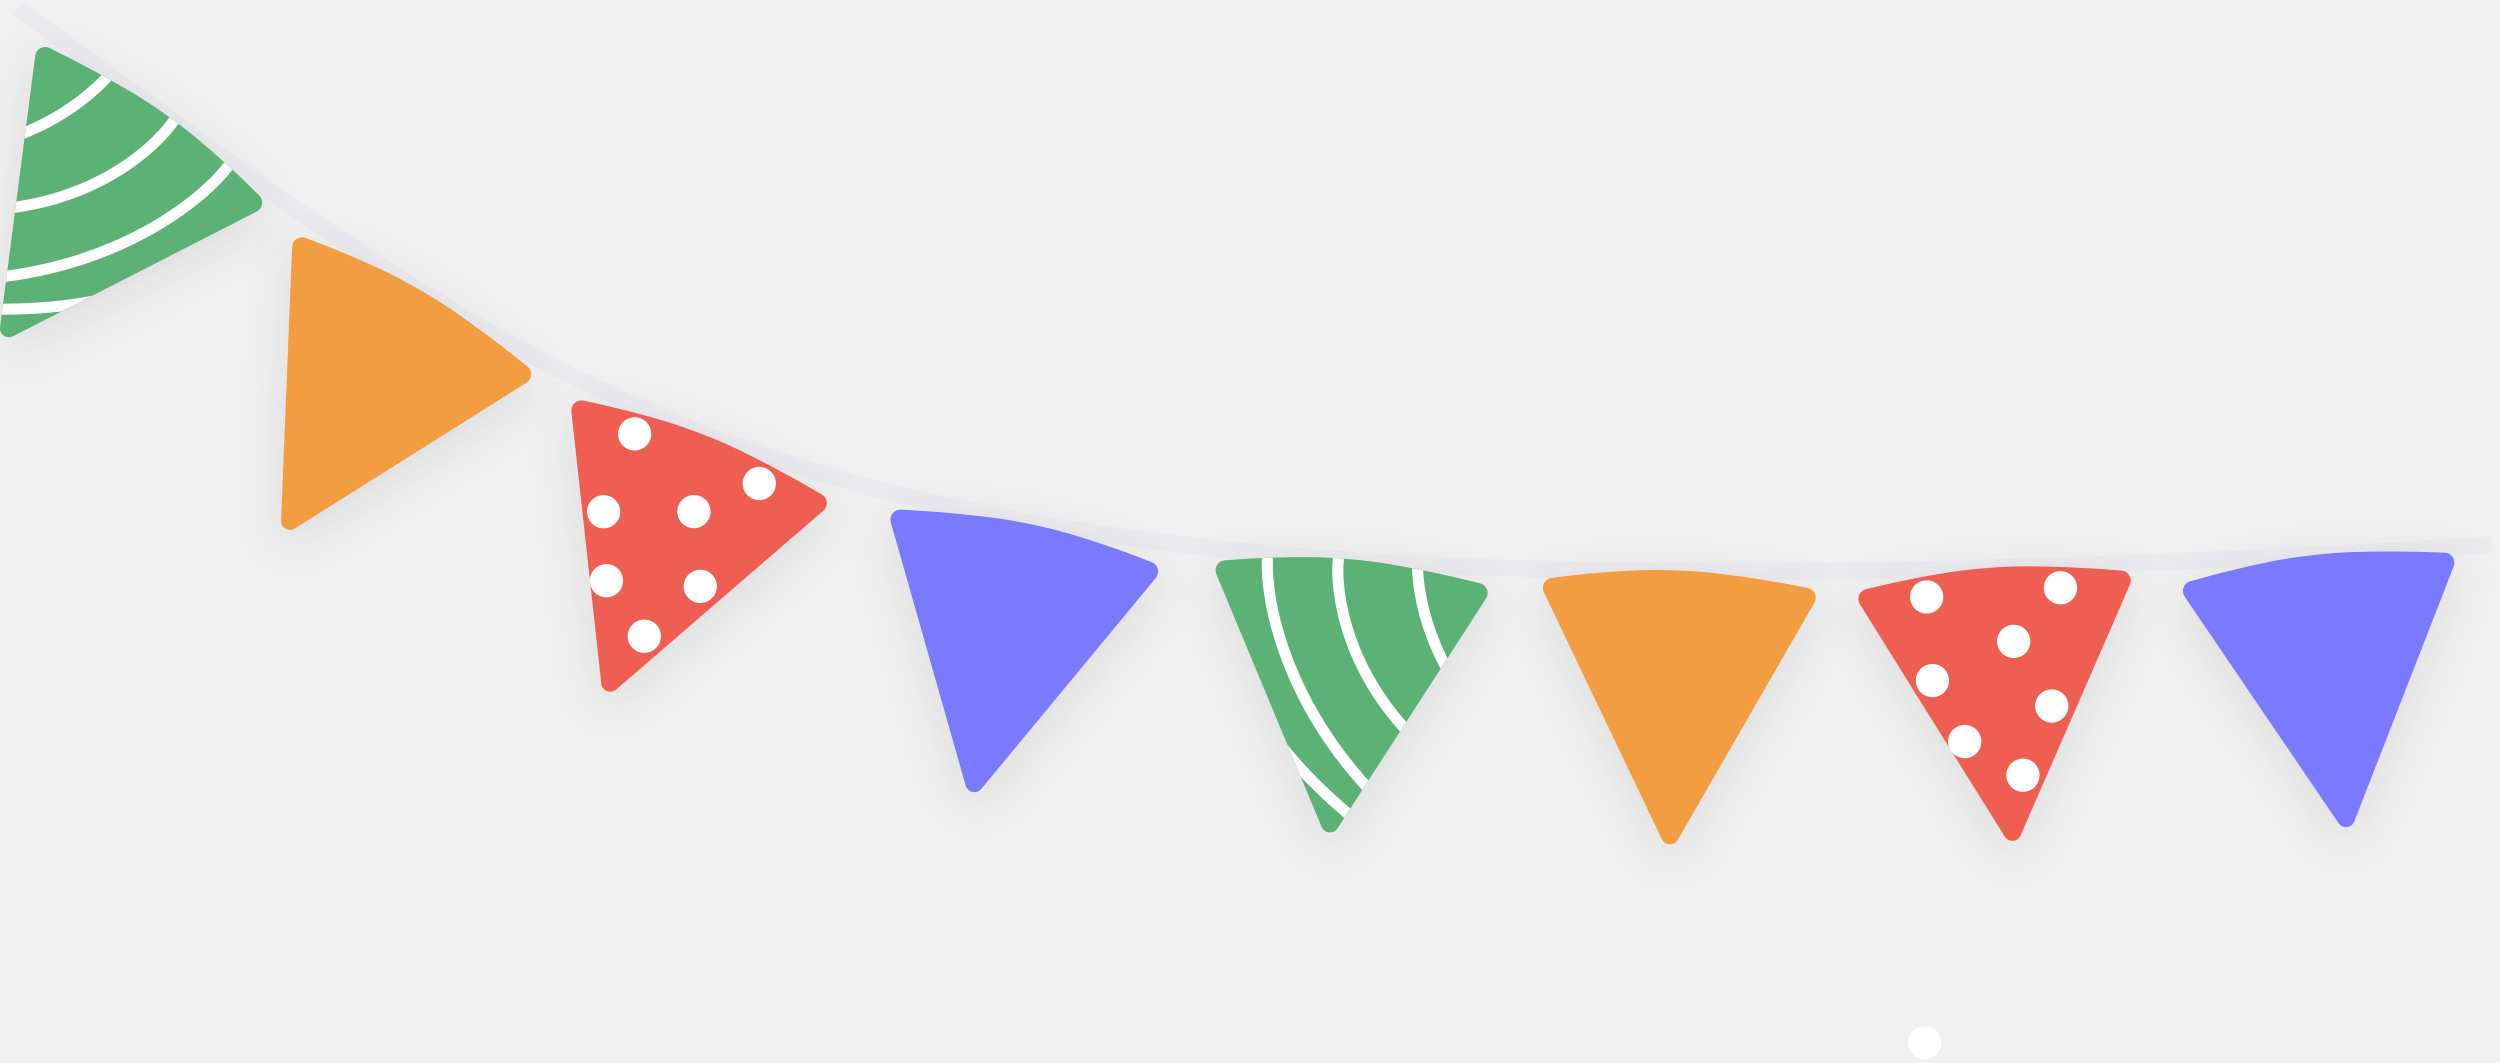
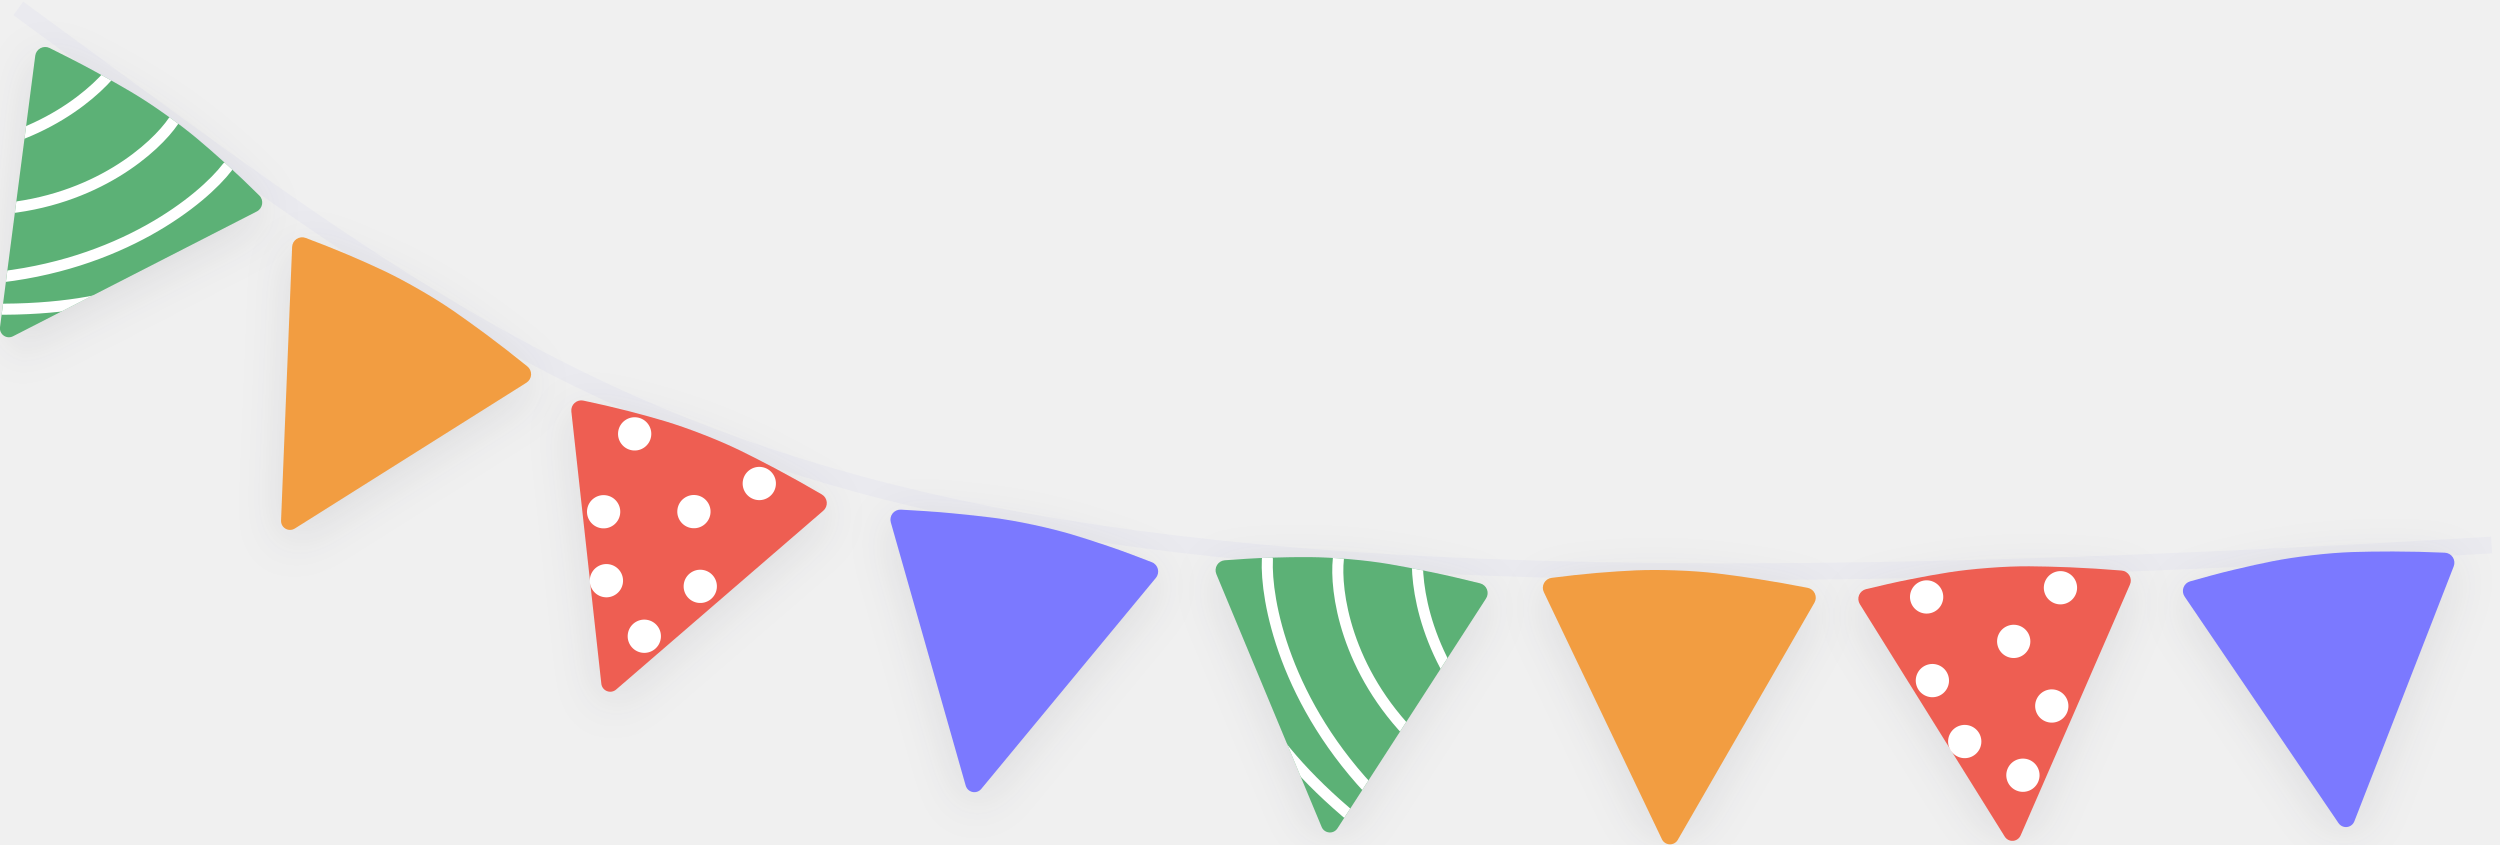
- <svg xmlns="http://www.w3.org/2000/svg" width="160" fill="none" viewBox="25.41 41 149.09 63.37">
-   <path stroke="#EAEAEF" d="M26.499 41.5c37 26.999 47.5 38 147.5 32" />
+ <svg xmlns="http://www.w3.org/2000/svg" width="160" fill="none" viewBox="29.41 44 149.09 50.35">
+   <path stroke="#EAEAEF" d="M30.5 44.5c37 27 47.5 38 147.499 32" />
  <g filter="url(#a)">
-     <path fill="#F29D41" d="m125.467 91.085 8.148-14.142a.598.598 0 0 0-.403-.886 75.267 75.267 0 0 0-3.045-.537c-1.875-.274-2.937-.44-4.837-.505-1.838-.063-2.873.01-4.698.154-.835.065-1.946.198-2.692.292a.597.597 0 0 0-.462.851l7.042 14.737c.186.389.731.41.947.036Z" />
+     <path fill="#F29D41" d="m129.467 94.085 8.148-14.142a.598.598 0 0 0-.403-.887 75.099 75.099 0 0 0-3.045-.536c-1.875-.274-2.936-.44-4.837-.505-1.838-.064-2.873.01-4.698.153a64.05 64.05 0 0 0-2.692.293.597.597 0 0 0-.462.851l7.042 14.737c.186.388.732.41.947.036Z" />
  </g>
  <g filter="url(#b)">
-     <path fill="#F29D41" d="m42.99 72.52 13.813-8.696a.597.597 0 0 0 .058-.972 75.2 75.2 0 0 0-2.441-1.897c-1.53-1.118-2.391-1.76-4.041-2.707-1.595-.914-2.545-1.333-4.225-2.06a64.09 64.09 0 0 0-2.517-.998.597.597 0 0 0-.806.537l-.66 16.318a.535.535 0 0 0 .82.475Z" />
+     <path fill="#F29D41" d="m46.99 75.52 13.813-8.697a.597.597 0 0 0 .058-.971 75.191 75.191 0 0 0-2.442-1.897c-1.53-1.119-2.39-1.761-4.04-2.707-1.595-.915-2.545-1.334-4.226-2.06a64.09 64.09 0 0 0-2.516-.999.597.597 0 0 0-.806.537l-.66 16.319a.535.535 0 0 0 .82.474Z" />
  </g>
  <g filter="url(#c)">
-     <path fill="#5CB176" d="m25.41 60.51 2.102-16.186a.597.597 0 0 1 .858-.46 75.16 75.16 0 0 1 2.746 1.42c1.657.92 2.6 1.433 4.152 2.534 1.499 1.064 2.277 1.75 3.641 2.972a64.27 64.27 0 0 1 1.963 1.865.597.597 0 0 1-.15.957l-14.537 7.443a.535.535 0 0 1-.775-.545Z" />
+     <path fill="#5CB176" d="m29.41 63.51 2.102-16.186a.597.597 0 0 1 .858-.46c.748.371 1.905.954 2.745 1.42 1.657.92 2.602 1.433 4.152 2.534 1.5 1.064 2.278 1.75 3.642 2.972a64.026 64.026 0 0 1 1.962 1.865c.291.286.214.771-.149.957l-14.538 7.443a.535.535 0 0 1-.774-.545Z" />
  </g>
-   <mask id="d" width="17" height="19" x="25" y="43" maskUnits="userSpaceOnUse" style="mask-type:alpha">
-     <path fill="#5CB176" d="m25.411 60.51 2.102-16.185a.597.597 0 0 1 .858-.46c.748.37 1.905.953 2.746 1.42 1.657.92 2.601 1.432 4.152 2.533 1.5 1.064 2.278 1.751 3.641 2.972a64.148 64.148 0 0 1 1.963 1.866.597.597 0 0 1-.15.956l-14.537 7.444a.535.535 0 0 1-.775-.545Z" />
+   <mask id="d" width="17" height="19" x="29" y="46" maskUnits="userSpaceOnUse" style="mask-type:alpha">
+     <path fill="#5CB176" d="m29.412 63.51 2.101-16.186a.597.597 0 0 1 .858-.46c.749.371 1.905.954 2.746 1.42 1.657.92 2.601 1.433 4.152 2.534 1.5 1.064 2.278 1.75 3.642 2.972a64.148 64.148 0 0 1 1.962 1.865c.29.286.214.771-.15.957l-14.537 7.443a.535.535 0 0 1-.774-.545Z" />
  </mask>
  <g stroke="#fff" stroke-linecap="round" stroke-width=".661" mask="url(#d)">
-     <path d="M35.754 48.218c-1.049 1.558-4.606 4.789-10.44 5.247M32.415 44.817c-1.05 1.558-4.606 4.788-10.44 5.247M38.97 50.97c-1.457 1.907-6.341 5.901-14.216 6.618M38.15 55.5c-1.645 1.747-5.29 4.032-13.198 3.938" />
+     <path d="M39.755 51.218c-1.05 1.558-4.606 4.788-10.44 5.247M36.415 47.816c-1.05 1.558-4.606 4.789-10.44 5.247M42.97 53.97c-1.457 1.908-6.341 5.902-14.216 6.619M42.15 58.499c-1.645 1.748-5.29 4.033-13.197 3.939" />
  </g>
  <g filter="url(#e)">
-     <path fill="#7B79FF" d="m165.813 89.982 5.927-15.207a.598.598 0 0 0-.531-.816 75.356 75.356 0 0 0-3.091-.072c-1.895.011-2.969.008-4.859.229-1.826.213-2.838.442-4.621.858-.815.191-1.893.489-2.617.694a.596.596 0 0 0-.328.912l9.178 13.509a.536.536 0 0 0 .942-.107Z" />
+     <path fill="#7B79FF" d="m169.813 92.983 5.927-15.208a.598.598 0 0 0-.531-.815 75.213 75.213 0 0 0-3.091-.072c-1.895.01-2.969.007-4.859.228-1.826.214-2.838.442-4.621.859-.815.19-1.893.488-2.617.694a.596.596 0 0 0-.328.91l9.178 13.51a.536.536 0 0 0 .942-.106Z" />
  </g>
  <g filter="url(#f)">
-     <path fill="#7B79FF" d="m83.001 87.853-4.466-15.699a.597.597 0 0 1 .606-.762c.834.045 2.127.124 3.084.22 1.886.19 2.955.288 4.815.686 1.798.385 2.784.708 4.52 1.291.794.267 1.839.665 2.54.938.38.148.5.624.24.938L83.929 88.048a.535.535 0 0 1-.927-.195Z" />
+     <path fill="#7B79FF" d="m87.001 90.853-4.466-15.699a.597.597 0 0 1 .606-.761c.835.045 2.127.123 3.084.22 1.886.19 2.956.287 4.816.685 1.797.385 2.784.709 4.519 1.291.794.267 1.839.665 2.54.938.38.148.501.624.24.938L87.929 91.048a.535.535 0 0 1-.927-.195Z" />
  </g>
-   <circle cx="140.185" cy="103.188" r=".992" fill="#fff" transform="rotate(-12.71 140.185 103.188)" />
  <g filter="url(#g)">
-     <path fill="#EE5E52" d="m62.153 82.122 12.356-10.665a.597.597 0 0 0-.088-.97 75.266 75.266 0 0 0-2.698-1.51c-1.68-.877-2.627-1.383-4.4-2.071-1.714-.666-2.716-.938-4.486-1.404a64.086 64.086 0 0 0-2.638-.612.597.597 0 0 0-.716.651l1.788 16.234a.535.535 0 0 0 .882.347Z" />
+     <path fill="#EE5E52" d="m66.153 85.122 12.355-10.665a.597.597 0 0 0-.087-.97 75.353 75.353 0 0 0-2.698-1.51c-1.68-.877-2.627-1.383-4.4-2.072-1.714-.666-2.716-.938-4.486-1.404a64.083 64.083 0 0 0-2.638-.611.597.597 0 0 0-.716.651l1.788 16.234a.535.535 0 0 0 .882.347Z" />
  </g>
-   <circle cx="66.793" cy="71.511" r=".992" fill="#fff" transform="rotate(8.553 66.793 71.51)" />
-   <circle cx="61.575" cy="75.631" r=".992" fill="#fff" transform="rotate(8.553 61.575 75.63)" />
-   <circle cx="61.409" cy="71.519" r=".992" fill="#fff" transform="rotate(8.553 61.409 71.519)" />
-   <circle cx="63.834" cy="78.943" r=".992" fill="#fff" transform="rotate(8.553 63.834 78.943)" />
-   <circle cx="63.259" cy="66.875" r=".992" fill="#fff" transform="rotate(8.553 63.259 66.875)" />
-   <circle cx="70.691" cy="69.834" r=".992" fill="#fff" transform="rotate(8.553 70.69 69.834)" />
-   <circle cx="67.171" cy="75.969" r=".992" fill="#fff" transform="rotate(8.553 67.171 75.969)" />
+   <circle cx="70.793" cy="74.511" r=".992" fill="#fff" transform="rotate(8.553 70.793 74.51)" />
+   <circle cx="65.574" cy="78.63" r=".992" fill="#fff" transform="rotate(8.553 65.574 78.63)" />
+   <circle cx="65.408" cy="74.519" r=".992" fill="#fff" transform="rotate(8.553 65.408 74.519)" />
+   <circle cx="67.834" cy="81.943" r=".992" fill="#fff" transform="rotate(8.553 67.834 81.943)" />
+   <circle cx="67.259" cy="69.875" r=".992" fill="#fff" transform="rotate(8.553 67.259 69.875)" />
+   <circle cx="74.691" cy="72.834" r=".992" fill="#fff" transform="rotate(8.553 74.69 72.834)" />
+   <circle cx="71.171" cy="78.968" r=".992" fill="#fff" transform="rotate(8.553 71.171 78.968)" />
  <g filter="url(#h)">
-     <path fill="#EE5E52" d="m145.911 90.824 6.521-14.962a.597.597 0 0 0-.499-.836 75.025 75.025 0 0 0-3.085-.194c-1.894-.064-2.968-.11-4.864.037-1.833.142-2.854.33-4.651.676-.823.158-1.912.414-2.643.59a.597.597 0 0 0-.364.898l8.64 13.86a.535.535 0 0 0 .945-.07Z" />
+     <path fill="#EE5E52" d="m149.911 93.824 6.521-14.963a.598.598 0 0 0-.499-.836 75.255 75.255 0 0 0-3.086-.193c-1.894-.064-2.967-.11-4.863.037-1.833.141-2.854.33-4.651.676-.823.158-1.912.414-2.643.59a.596.596 0 0 0-.364.898l8.64 13.86a.535.535 0 0 0 .945-.07Z" />
  </g>
-   <circle cx="145.5" cy="79.25" r=".992" fill="#fff" transform="rotate(-17.098 145.5 79.25)" />
-   <circle cx="142.579" cy="85.223" r=".992" fill="#fff" transform="rotate(-17.098 142.579 85.223)" />
-   <circle cx="140.65" cy="81.588" r=".992" fill="#fff" transform="rotate(-17.098 140.65 81.588)" />
-   <circle cx="146.049" cy="87.231" r=".992" fill="#fff" transform="rotate(-17.098 146.049 87.231)" />
-   <circle cx="140.307" cy="76.6" r=".992" fill="#fff" transform="rotate(-17.098 140.307 76.6)" />
-   <circle cx="148.288" cy="76.051" r=".992" fill="#fff" transform="rotate(-17.098 148.288 76.05)" />
-   <circle cx="147.77" cy="83.103" r=".992" fill="#fff" transform="rotate(-17.098 147.77 83.103)" />
+   <circle cx="149.5" cy="82.25" r=".992" fill="#fff" transform="rotate(-17.098 149.5 82.25)" />
+   <circle cx="146.579" cy="88.222" r=".992" fill="#fff" transform="rotate(-17.098 146.579 88.222)" />
+   <circle cx="144.65" cy="84.588" r=".992" fill="#fff" transform="rotate(-17.098 144.65 84.588)" />
+   <circle cx="150.049" cy="90.231" r=".992" fill="#fff" transform="rotate(-17.098 150.049 90.231)" />
+   <circle cx="144.306" cy="79.6" r=".992" fill="#fff" transform="rotate(-17.098 144.306 79.6)" />
+   <circle cx="152.287" cy="79.051" r=".992" fill="#fff" transform="rotate(-17.098 152.287 79.05)" />
+   <circle cx="151.77" cy="86.103" r=".992" fill="#fff" transform="rotate(-17.098 151.77 86.103)" />
  <g filter="url(#i)">
-     <path fill="#5CB176" d="m105.171 90.4 8.86-13.707a.598.598 0 0 0-.357-.906c-.811-.2-2.07-.504-3.013-.691-1.859-.37-2.911-.59-4.806-.752-1.831-.157-2.869-.136-4.699-.086-.837.023-1.953.098-2.703.154a.597.597 0 0 0-.505.827l6.279 15.076c.166.398.71.447.944.085Z" />
+     <path fill="#5CB176" d="m109.171 93.4 8.86-13.707a.598.598 0 0 0-.357-.906c-.811-.2-2.07-.503-3.013-.69-1.859-.37-2.911-.59-4.806-.753-1.831-.157-2.869-.136-4.699-.086-.837.023-1.953.098-2.703.154a.597.597 0 0 0-.505.827l6.279 15.077c.166.398.71.447.944.084Z" />
  </g>
-   <mask id="j" width="18" height="17" x="97" y="74" maskUnits="userSpaceOnUse" style="mask-type:alpha">
-     <path fill="#5CB176" d="m105.17 90.4 8.86-13.707a.598.598 0 0 0-.357-.906c-.811-.2-2.07-.503-3.013-.69-1.859-.37-2.91-.59-4.806-.752-1.831-.158-2.869-.137-4.699-.087-.837.023-1.953.098-2.703.154a.597.597 0 0 0-.505.827l6.279 15.077c.166.398.71.447.944.085Z" />
+   <mask id="j" width="18" height="17" x="101" y="77" maskUnits="userSpaceOnUse" style="mask-type:alpha">
+     <path fill="#5CB176" d="m109.17 93.4 8.86-13.707a.598.598 0 0 0-.357-.905c-.811-.201-2.07-.504-3.013-.692-1.859-.37-2.911-.589-4.806-.751-1.831-.158-2.869-.137-4.699-.087-.837.023-1.953.099-2.703.154a.597.597 0 0 0-.505.827l6.279 15.077c.166.398.71.447.944.085Z" />
  </mask>
  <g stroke="#fff" stroke-linecap="round" stroke-width=".661" mask="url(#j)">
-     <path d="M105.225 74.336c-.207 1.867.418 6.63 4.573 10.752M109.972 73.9c-.207 1.867.418 6.631 4.573 10.753M100.992 74.357c-.121 2.397 1.023 8.602 6.568 14.24M98.69 78.343c.125 2.397 1.43 6.497 7.522 11.537" />
+     <path d="M109.225 77.335c-.207 1.867.418 6.632 4.573 10.753M113.972 76.9c-.207 1.867.418 6.631 4.573 10.753M104.992 77.357c-.121 2.397 1.023 8.602 6.568 14.24M102.69 81.343c.125 2.397 1.429 6.497 7.522 11.537" />
  </g>
  <defs>
-     <filter id="a" width="21.564" height="21.649" x="114.775" y="73.009" color-interpolation-filters="sRGB" filterUnits="userSpaceOnUse">
+     <filter id="a" width="21.565" height="21.649" x="118.775" y="76.009" color-interpolation-filters="sRGB" filterUnits="userSpaceOnUse">
      <feFlood flood-opacity="0" result="BackgroundImageFix" />
      <feColorMatrix in="SourceAlpha" result="hardAlpha" values="0 0 0 0 0 0 0 0 0 0 0 0 0 0 0 0 0 0 127 0" />
      <feOffset dy=".661" />
      <feGaussianBlur stdDeviation="1.322" />
      <feColorMatrix values="0 0 0 0 0.129 0 0 0 0 0.129 0 0 0 0 0.204 0 0 0 0.1 0" />
-       <feBlend in2="BackgroundImageFix" result="effect1_dropShadow_121_4200" />
-       <feBlend in="SourceGraphic" in2="effect1_dropShadow_121_4200" result="shape" />
+       <feBlend in2="BackgroundImageFix" result="effect1_dropShadow_12_39" />
+       <feBlend in="SourceGraphic" in2="effect1_dropShadow_12_39" result="shape" />
    </filter>
-     <filter id="b" width="20.201" height="22.741" x="39.526" y="53.167" color-interpolation-filters="sRGB" filterUnits="userSpaceOnUse">
+     <filter id="b" width="20.201" height="22.741" x="43.526" y="56.167" color-interpolation-filters="sRGB" filterUnits="userSpaceOnUse">
      <feFlood flood-opacity="0" result="BackgroundImageFix" />
      <feColorMatrix in="SourceAlpha" result="hardAlpha" values="0 0 0 0 0 0 0 0 0 0 0 0 0 0 0 0 0 0 127 0" />
      <feOffset dy=".661" />
      <feGaussianBlur stdDeviation="1.322" />
      <feColorMatrix values="0 0 0 0 0.129 0 0 0 0 0.129 0 0 0 0 0.204 0 0 0 0.1 0" />
-       <feBlend in2="BackgroundImageFix" result="effect1_dropShadow_121_4200" />
-       <feBlend in="SourceGraphic" in2="effect1_dropShadow_121_4200" result="shape" />
+       <feBlend in2="BackgroundImageFix" result="effect1_dropShadow_12_39" />
+       <feBlend in="SourceGraphic" in2="effect1_dropShadow_12_39" result="shape" />
    </filter>
-     <filter id="c" width="20.932" height="22.602" x="22.761" y="41.819" color-interpolation-filters="sRGB" filterUnits="userSpaceOnUse">
+     <filter id="c" width="20.932" height="22.602" x="26.761" y="44.818" color-interpolation-filters="sRGB" filterUnits="userSpaceOnUse">
      <feFlood flood-opacity="0" result="BackgroundImageFix" />
      <feColorMatrix in="SourceAlpha" result="hardAlpha" values="0 0 0 0 0 0 0 0 0 0 0 0 0 0 0 0 0 0 127 0" />
      <feOffset dy=".661" />
      <feGaussianBlur stdDeviation="1.322" />
      <feColorMatrix values="0 0 0 0 0.129 0 0 0 0 0.129 0 0 0 0 0.204 0 0 0 0.1 0" />
-       <feBlend in2="BackgroundImageFix" result="effect1_dropShadow_121_4200" />
-       <feBlend in="SourceGraphic" in2="effect1_dropShadow_121_4200" result="shape" />
+       <feBlend in2="BackgroundImageFix" result="effect1_dropShadow_12_39" />
+       <feBlend in="SourceGraphic" in2="effect1_dropShadow_12_39" result="shape" />
    </filter>
-     <filter id="e" width="21.482" height="21.725" x="152.944" y="71.904" color-interpolation-filters="sRGB" filterUnits="userSpaceOnUse">
+     <filter id="e" width="21.482" height="21.724" x="156.944" y="74.904" color-interpolation-filters="sRGB" filterUnits="userSpaceOnUse">
      <feFlood flood-opacity="0" result="BackgroundImageFix" />
      <feColorMatrix in="SourceAlpha" result="hardAlpha" values="0 0 0 0 0 0 0 0 0 0 0 0 0 0 0 0 0 0 127 0" />
      <feOffset dy=".661" />
      <feGaussianBlur stdDeviation="1.322" />
      <feColorMatrix values="0 0 0 0 0.129 0 0 0 0 0.129 0 0 0 0 0.204 0 0 0 0.1 0" />
-       <feBlend in2="BackgroundImageFix" result="effect1_dropShadow_121_4200" />
-       <feBlend in="SourceGraphic" in2="effect1_dropShadow_121_4200" result="shape" />
+       <feBlend in2="BackgroundImageFix" result="effect1_dropShadow_12_39" />
+       <feBlend in="SourceGraphic" in2="effect1_dropShadow_12_39" result="shape" />
    </filter>
-     <filter id="f" width="21.255" height="22.139" x="75.868" y="69.409" color-interpolation-filters="sRGB" filterUnits="userSpaceOnUse">
+     <filter id="f" width="21.256" height="22.139" x="79.868" y="72.409" color-interpolation-filters="sRGB" filterUnits="userSpaceOnUse">
      <feFlood flood-opacity="0" result="BackgroundImageFix" />
      <feColorMatrix in="SourceAlpha" result="hardAlpha" values="0 0 0 0 0 0 0 0 0 0 0 0 0 0 0 0 0 0 127 0" />
      <feOffset dy=".661" />
      <feGaussianBlur stdDeviation="1.322" />
      <feColorMatrix values="0 0 0 0 0.129 0 0 0 0 0.129 0 0 0 0 0.204 0 0 0 0.1 0" />
-       <feBlend in2="BackgroundImageFix" result="effect1_dropShadow_121_4200" />
-       <feBlend in="SourceGraphic" in2="effect1_dropShadow_121_4200" result="shape" />
+       <feBlend in2="BackgroundImageFix" result="effect1_dropShadow_12_39" />
+       <feBlend in="SourceGraphic" in2="effect1_dropShadow_12_39" result="shape" />
    </filter>
-     <filter id="g" width="20.526" height="22.664" x="56.835" y="62.894" color-interpolation-filters="sRGB" filterUnits="userSpaceOnUse">
+     <filter id="g" width="20.526" height="22.664" x="60.835" y="65.893" color-interpolation-filters="sRGB" filterUnits="userSpaceOnUse">
      <feFlood flood-opacity="0" result="BackgroundImageFix" />
      <feColorMatrix in="SourceAlpha" result="hardAlpha" values="0 0 0 0 0 0 0 0 0 0 0 0 0 0 0 0 0 0 127 0" />
      <feOffset dy=".661" />
      <feGaussianBlur stdDeviation="1.322" />
      <feColorMatrix values="0 0 0 0 0.129 0 0 0 0 0.129 0 0 0 0 0.204 0 0 0 0.1 0" />
-       <feBlend in2="BackgroundImageFix" result="effect1_dropShadow_121_4200" />
-       <feBlend in="SourceGraphic" in2="effect1_dropShadow_121_4200" result="shape" />
+       <feBlend in2="BackgroundImageFix" result="effect1_dropShadow_12_39" />
+       <feBlend in="SourceGraphic" in2="effect1_dropShadow_12_39" result="shape" />
    </filter>
-     <filter id="h" width="21.536" height="21.662" x="133.591" y="72.788" color-interpolation-filters="sRGB" filterUnits="userSpaceOnUse">
+     <filter id="h" width="21.537" height="21.662" x="137.59" y="75.788" color-interpolation-filters="sRGB" filterUnits="userSpaceOnUse">
      <feFlood flood-opacity="0" result="BackgroundImageFix" />
      <feColorMatrix in="SourceAlpha" result="hardAlpha" values="0 0 0 0 0 0 0 0 0 0 0 0 0 0 0 0 0 0 127 0" />
      <feOffset dy=".661" />
      <feGaussianBlur stdDeviation="1.322" />
      <feColorMatrix values="0 0 0 0 0.129 0 0 0 0 0.129 0 0 0 0 0.204 0 0 0 0.1 0" />
-       <feBlend in2="BackgroundImageFix" result="effect1_dropShadow_121_4200" />
-       <feBlend in="SourceGraphic" in2="effect1_dropShadow_121_4200" result="shape" />
+       <feBlend in2="BackgroundImageFix" result="effect1_dropShadow_12_39" />
+       <feBlend in="SourceGraphic" in2="effect1_dropShadow_12_39" result="shape" />
    </filter>
-     <filter id="i" width="21.515" height="21.713" x="95.257" y="72.238" color-interpolation-filters="sRGB" filterUnits="userSpaceOnUse">
+     <filter id="i" width="21.515" height="21.712" x="99.257" y="75.238" color-interpolation-filters="sRGB" filterUnits="userSpaceOnUse">
      <feFlood flood-opacity="0" result="BackgroundImageFix" />
      <feColorMatrix in="SourceAlpha" result="hardAlpha" values="0 0 0 0 0 0 0 0 0 0 0 0 0 0 0 0 0 0 127 0" />
      <feOffset dy=".661" />
      <feGaussianBlur stdDeviation="1.322" />
      <feColorMatrix values="0 0 0 0 0.129 0 0 0 0 0.129 0 0 0 0 0.204 0 0 0 0.1 0" />
-       <feBlend in2="BackgroundImageFix" result="effect1_dropShadow_121_4200" />
-       <feBlend in="SourceGraphic" in2="effect1_dropShadow_121_4200" result="shape" />
+       <feBlend in2="BackgroundImageFix" result="effect1_dropShadow_12_39" />
+       <feBlend in="SourceGraphic" in2="effect1_dropShadow_12_39" result="shape" />
    </filter>
  </defs>
</svg>
